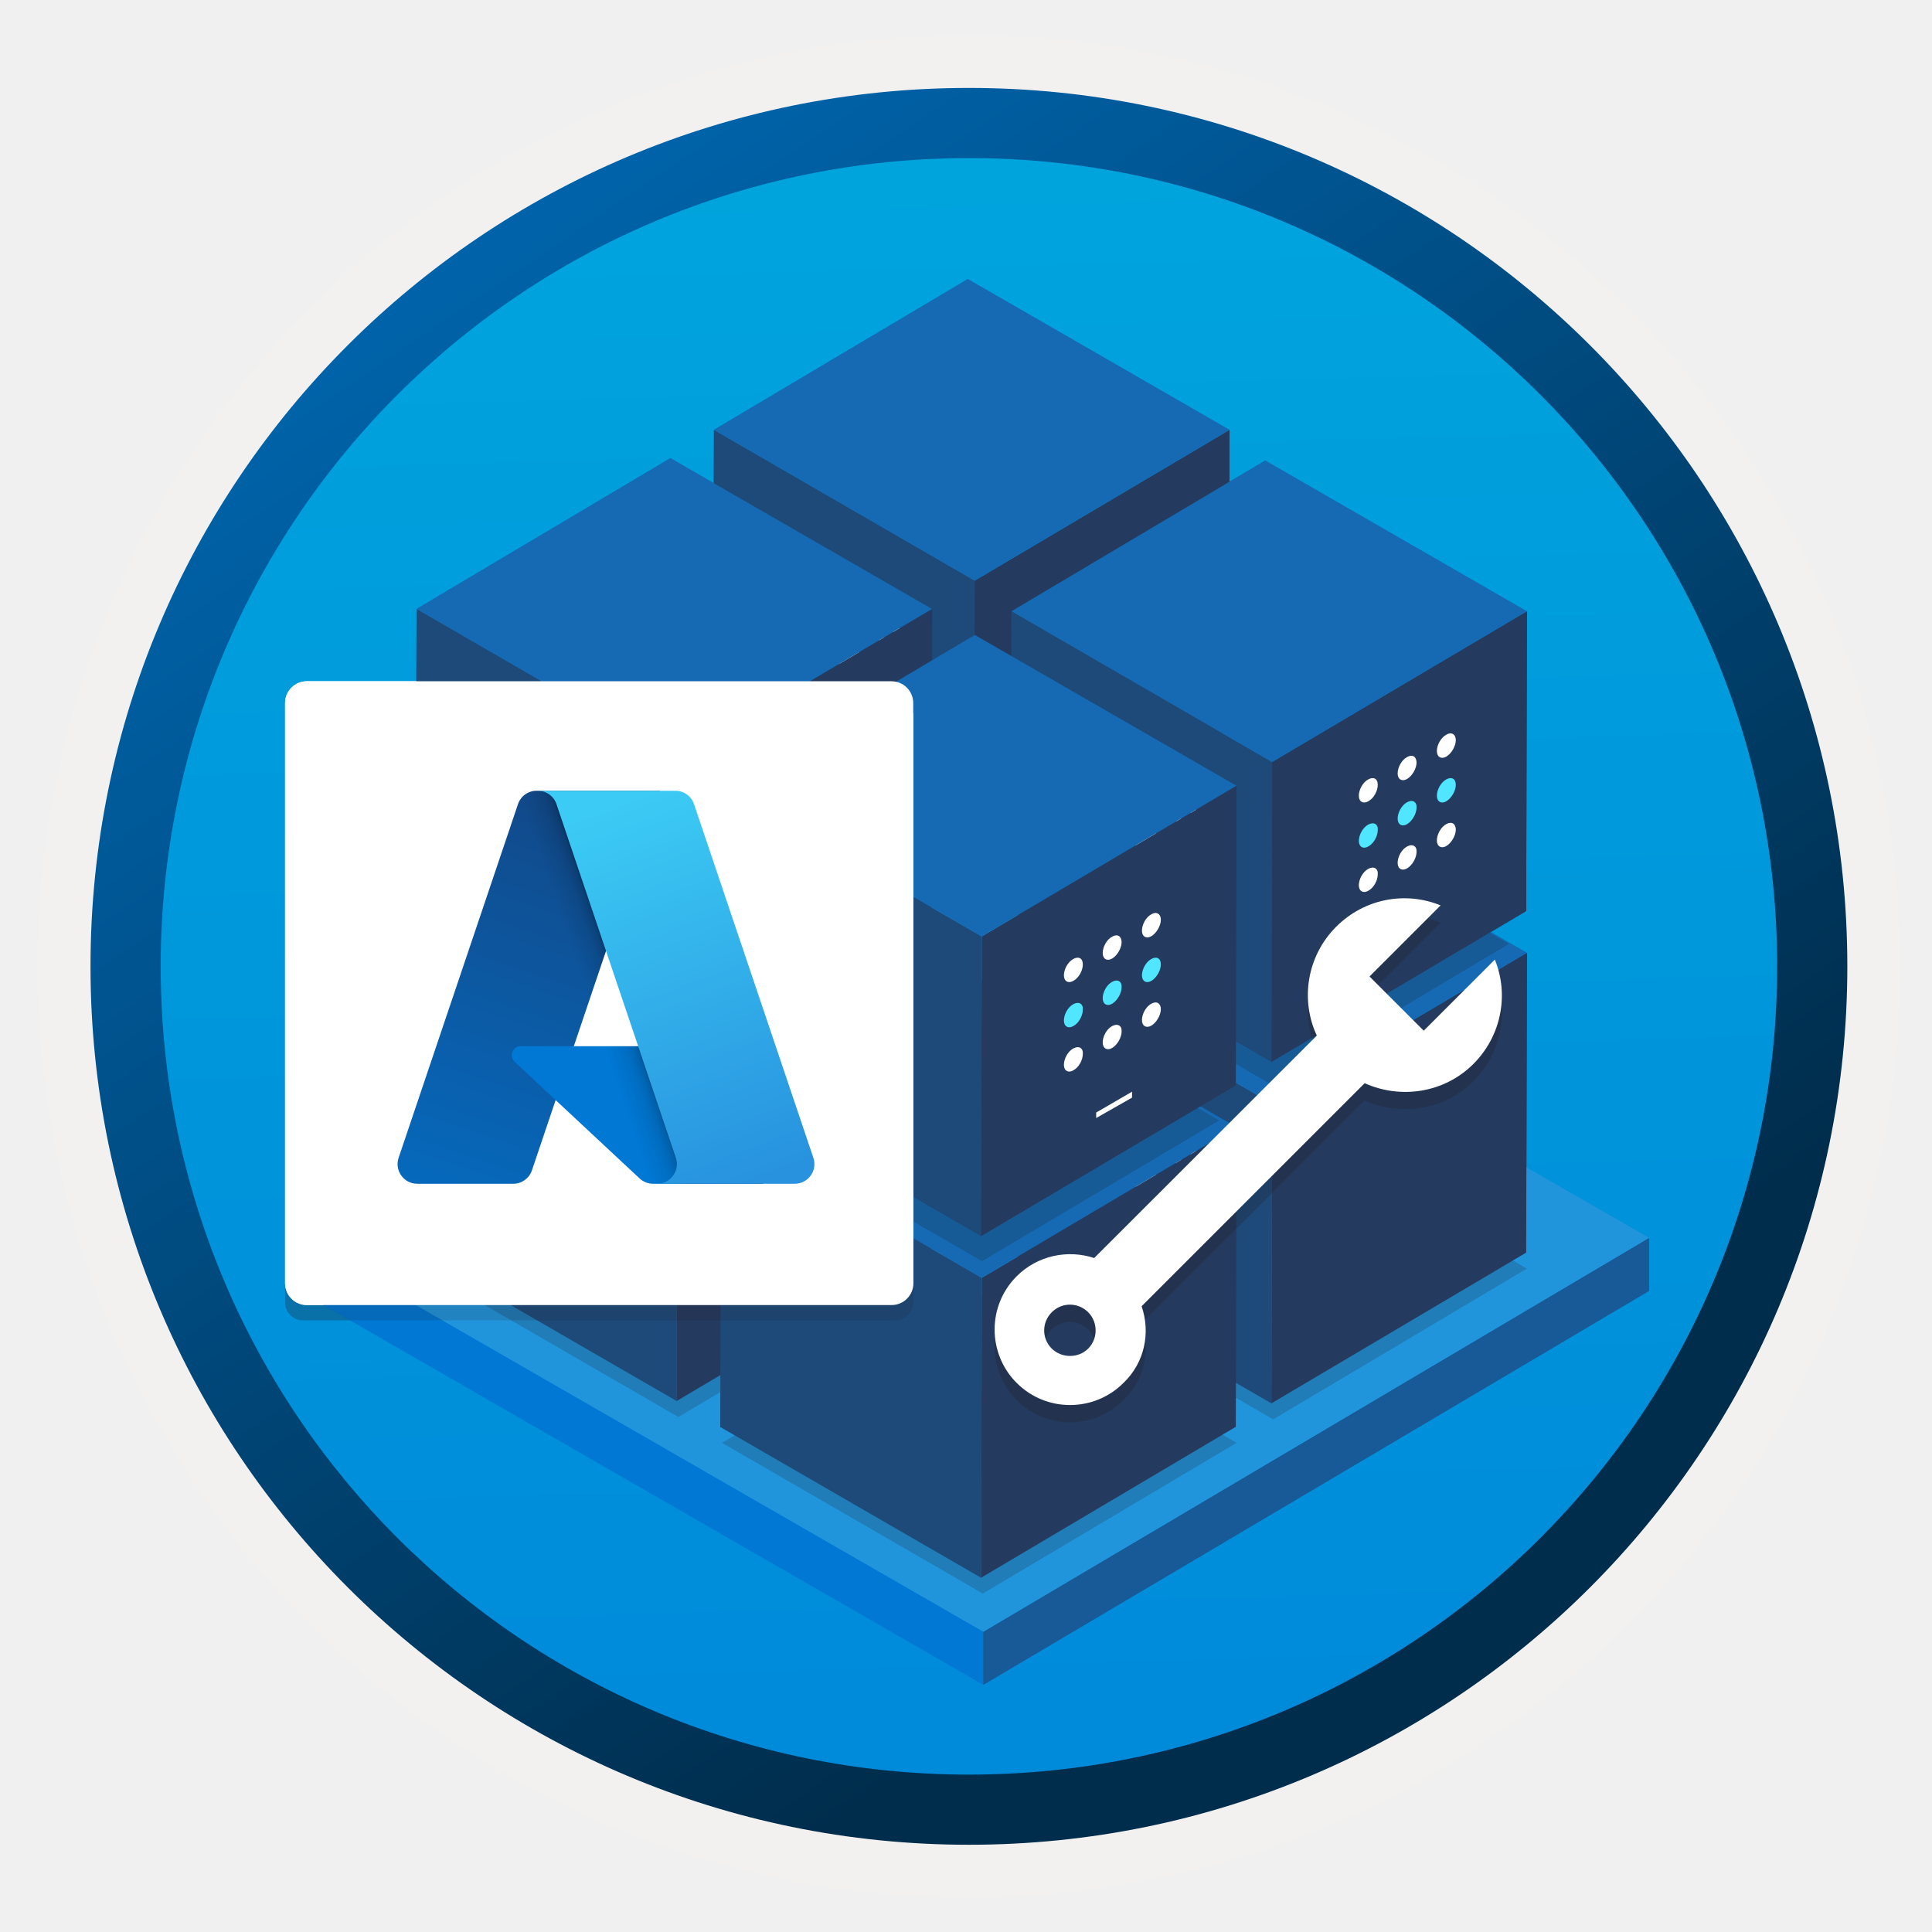
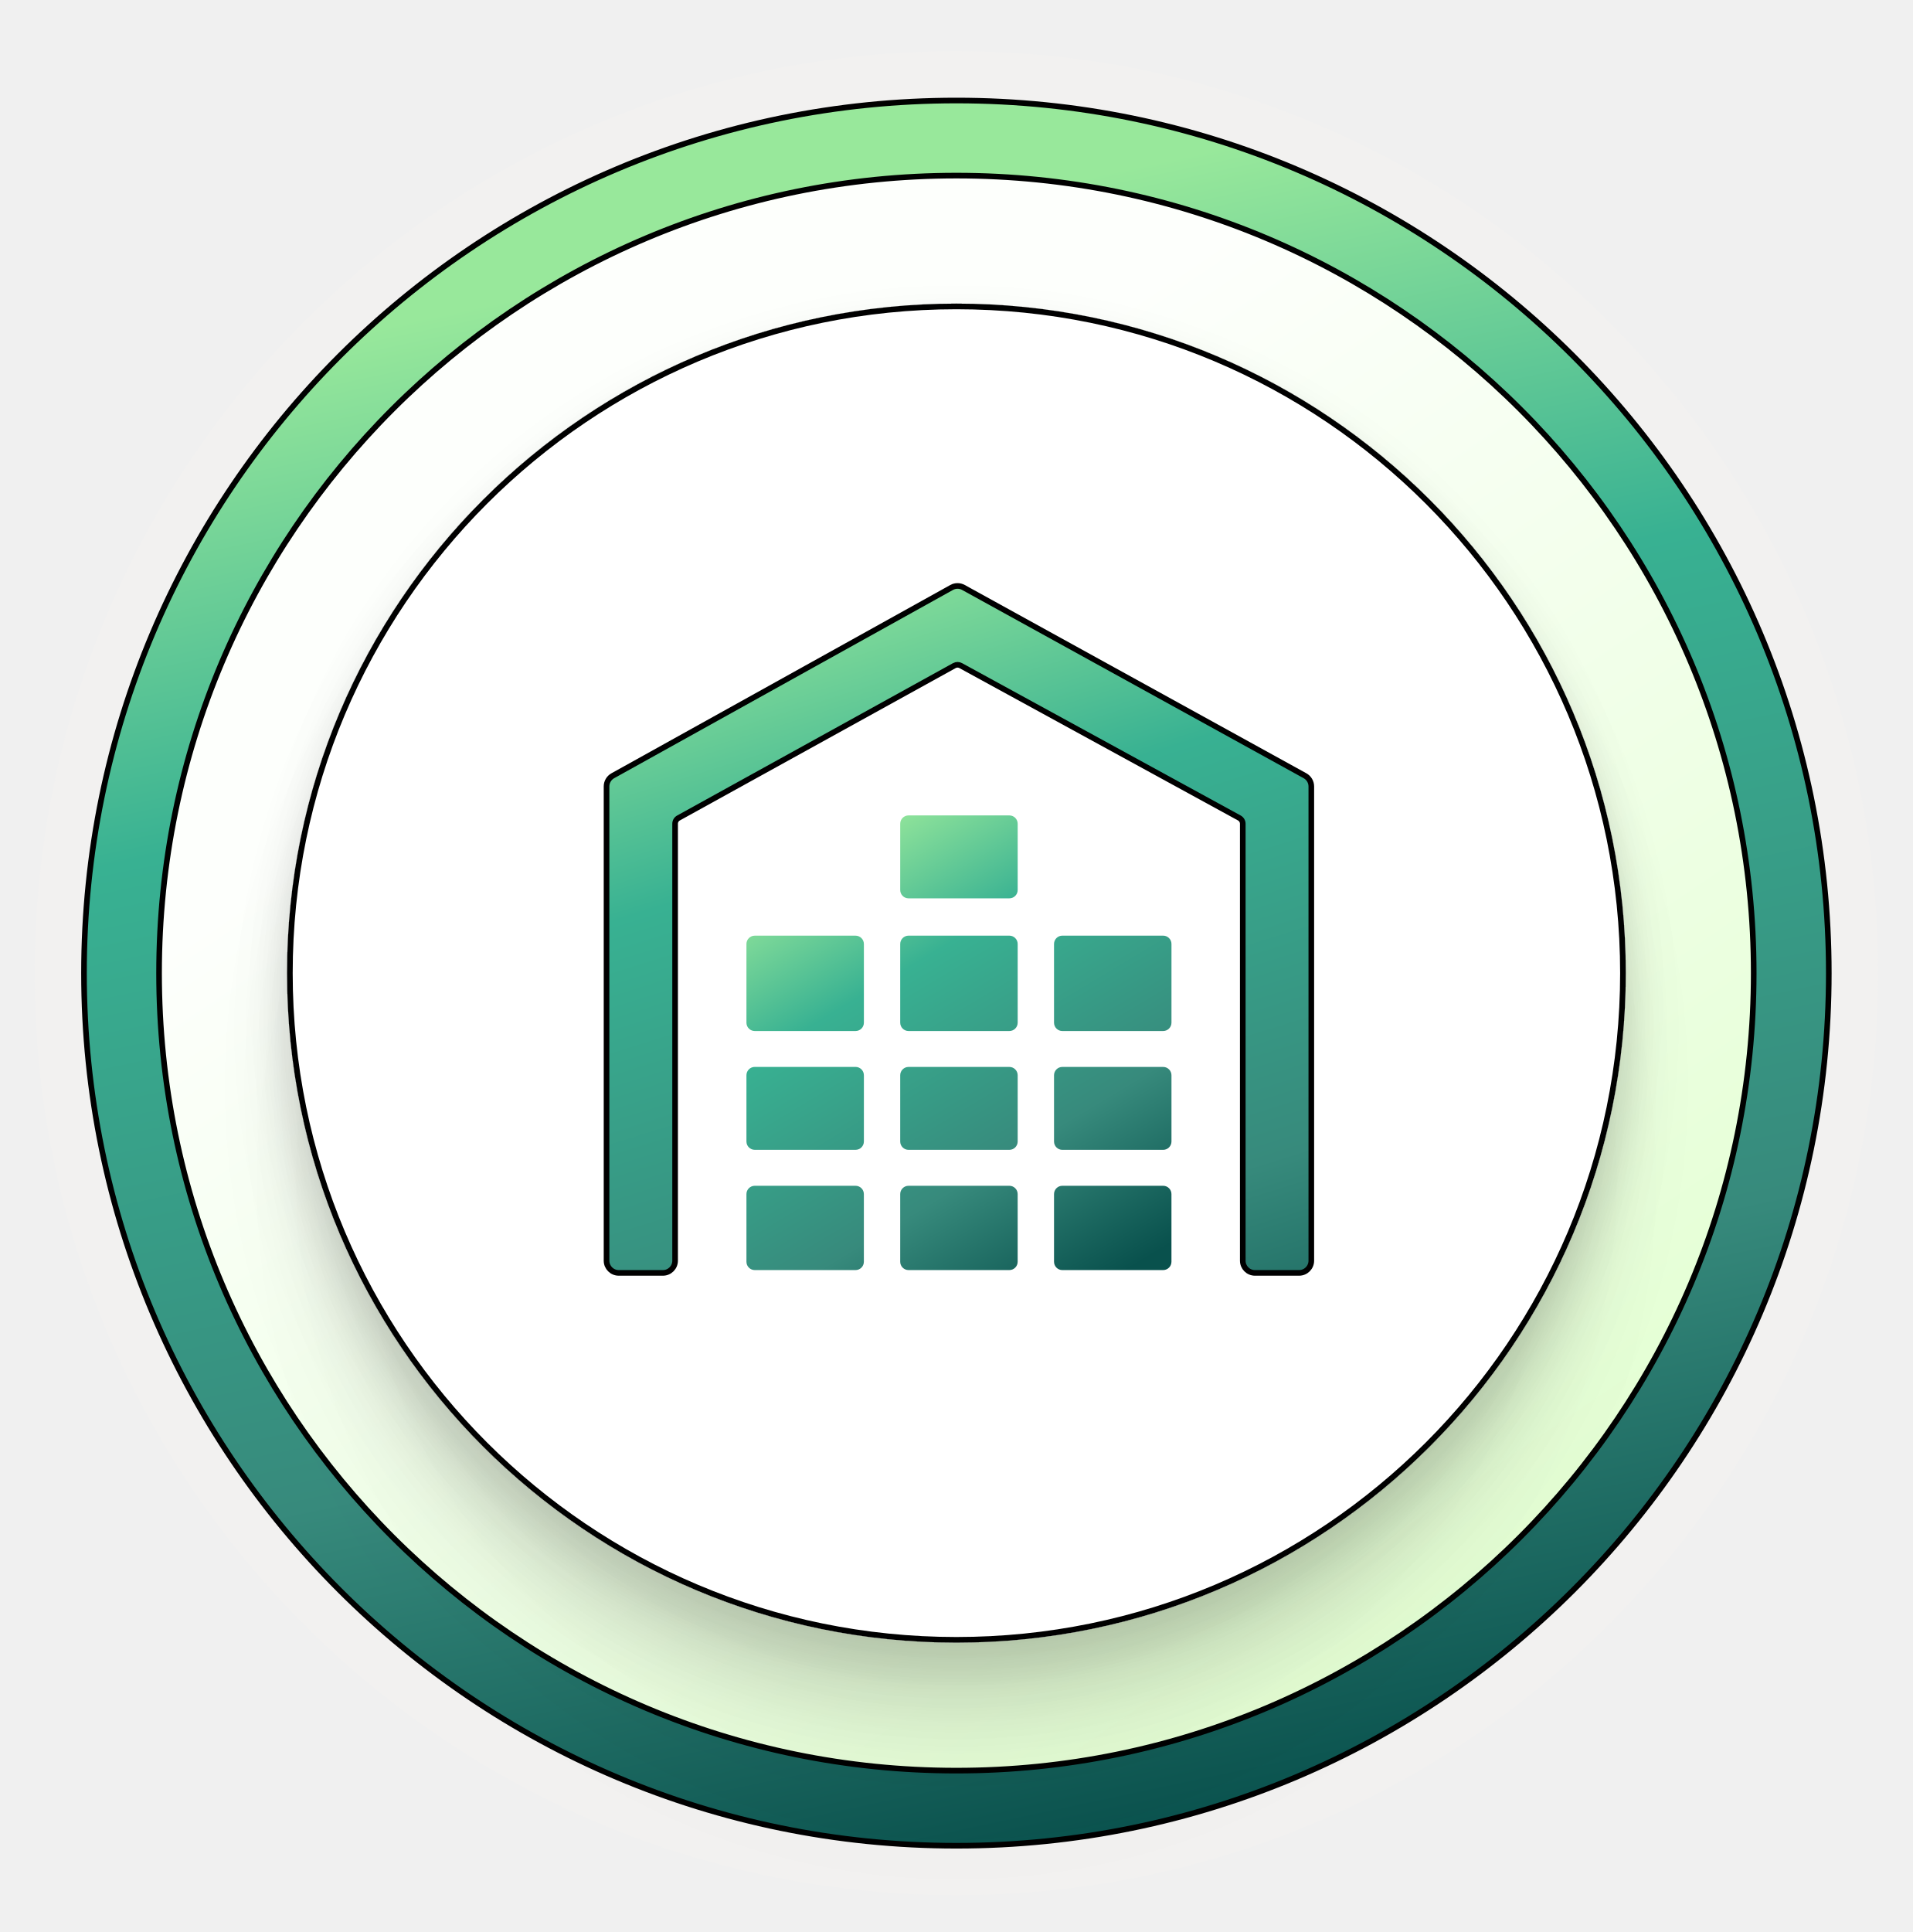
- <svg xmlns="http://www.w3.org/2000/svg" width="103" height="103" viewBox="0 0 103 103" fill="none">
-   <path d="M51.656 98.329C25.805 98.329 4.845 77.379 4.845 51.519C4.845 25.659 25.805 4.709 51.656 4.709C77.505 4.709 98.466 25.669 98.466 51.519C98.466 77.369 77.505 98.329 51.656 98.329Z" fill="url(#paint0_linear_234_262)" />
-   <path fill-rule="evenodd" clip-rule="evenodd" d="M97.555 51.519C97.555 76.869 77.005 97.419 51.656 97.419C26.305 97.419 5.755 76.869 5.755 51.519C5.755 26.169 26.305 5.619 51.656 5.619C77.005 5.619 97.555 26.169 97.555 51.519ZM51.656 1.879C79.076 1.879 101.295 24.099 101.295 51.519C101.295 78.939 79.066 101.159 51.656 101.159C24.235 101.159 2.015 78.929 2.015 51.519C2.015 24.099 24.235 1.879 51.656 1.879Z" fill="#F2F1F0" />
-   <path fill-rule="evenodd" clip-rule="evenodd" d="M94.746 51.519C94.746 75.319 75.456 94.609 51.656 94.609C27.855 94.609 8.566 75.319 8.566 51.519C8.566 27.718 27.855 8.428 51.656 8.428C75.456 8.428 94.746 27.718 94.746 51.519ZM51.656 4.688C77.516 4.688 98.486 25.659 98.486 51.519C98.486 77.379 77.516 98.349 51.656 98.349C25.796 98.349 4.825 77.379 4.825 51.519C4.825 25.659 25.785 4.688 51.656 4.688Z" fill="url(#paint1_linear_234_262)" />
-   <path opacity="0.2" d="M65.551 41.303L52.02 49.34L38.115 41.303L51.645 33.267L65.551 41.303Z" fill="#1F1D21" />
-   <path d="M51.968 30.963L51.927 46.942L38.021 38.906L38.063 22.926L51.968 30.963Z" fill="#1D4A79" />
-   <path d="M51.968 30.963L65.551 22.926L65.509 38.906L51.927 46.942L51.968 30.963Z" fill="#243A5E" />
-   <path d="M38.064 22.916L51.594 14.879L65.541 22.916L51.959 30.953L38.064 22.916Z" fill="#156AB3" />
-   <path d="M47.121 33.038V34.288L41.253 30.911V29.66L47.121 33.038Z" fill="#CDCDD0" />
-   <path d="M48.601 33.913V35.164L47.632 34.559V33.309L48.601 33.913Z" fill="#EBEBEB" />
-   <path d="M47.121 35.529V36.78L41.253 33.402V32.151L47.121 35.529Z" fill="#CDCDD0" />
-   <path d="M48.601 36.415V37.666L47.632 37.061V35.81L48.601 36.415Z" fill="#EBEBEB" />
-   <path d="M52.427 86.991V89.816L16.027 68.874V66.039L52.427 86.991Z" fill="#0078D4" />
-   <path d="M52.427 86.991L87.91 65.997V68.822L52.427 89.816V86.991Z" fill="#185A97" />
-   <path d="M16.027 66.039L51.489 45.056L87.91 65.997L52.427 86.991L16.027 66.039Z" fill="#2195DC" />
-   <path opacity="0.2" d="M81.405 67.633L67.875 75.67L53.97 67.633L67.5 59.597L81.405 67.633Z" fill="#1F1D21" />
-   <path d="M67.823 58.837L67.781 74.816L53.876 66.78L53.918 50.8L67.823 58.837Z" fill="#1D4A79" />
-   <path d="M67.823 58.837L81.405 50.8L81.364 66.78L67.781 74.816L67.823 58.837Z" fill="#243A5E" />
-   <path d="M53.919 50.8L67.449 42.763L81.396 50.8L67.814 58.836L53.919 50.8Z" fill="#156AB3" />
-   <path d="M62.976 60.91V62.161L57.107 58.784V57.533L62.976 60.91Z" fill="#CDCDD0" />
-   <path d="M64.446 61.797V63.048L63.476 62.443V61.192L64.446 61.797Z" fill="#EBEBEB" />
-   <path d="M62.976 63.413V64.663L57.107 61.286V60.035L62.976 63.413Z" fill="#CDCDD0" />
-   <path d="M64.446 64.288V65.539L63.476 64.934V63.684L64.446 64.288Z" fill="#EBEBEB" />
-   <path opacity="0.2" d="M49.696 67.508L36.166 75.545L22.26 67.508L35.791 59.472L49.696 67.508Z" fill="#1F1D21" />
-   <path d="M36.114 58.712L36.072 74.691L22.167 66.655L22.208 50.675L36.114 58.712Z" fill="#1D4A79" />
-   <path d="M36.114 58.712L49.696 50.675L49.654 66.655L36.072 74.691L36.114 58.712Z" fill="#243A5E" />
-   <path d="M22.209 50.675L35.739 42.638L49.697 50.675L36.115 58.711L22.209 50.675Z" fill="#156AB3" />
-   <path d="M31.267 60.785V62.036L25.398 58.659V57.408L31.267 60.785Z" fill="#CDCDD0" />
-   <path d="M32.747 61.672V62.923L31.777 62.318V61.067L32.747 61.672Z" fill="#EBEBEB" />
-   <path d="M31.267 63.288V64.538L25.398 61.161V59.91L31.267 63.288Z" fill="#CDCDD0" />
-   <path d="M32.747 64.163V65.414L31.777 64.809V63.559L32.747 64.163Z" fill="#EBEBEB" />
-   <path opacity="0.2" d="M65.926 76.922L52.396 84.958L38.49 76.922L52.02 68.885L65.926 76.922Z" fill="#1F1D21" />
-   <path d="M52.344 68.123L52.302 84.113L38.397 76.076L38.438 60.097L52.344 68.123Z" fill="#1D4A79" />
-   <path d="M52.344 68.124L65.926 60.087L65.884 76.067L52.302 84.114L52.344 68.124Z" fill="#243A5E" />
-   <path d="M38.439 60.087L51.969 52.05L65.916 60.087L52.334 68.123L38.439 60.087Z" fill="#156AB3" />
-   <path opacity="0.2" d="M80.446 50.32L67.823 57.846L55.158 50.497L67.771 42.992L80.446 50.32Z" fill="#1F1D21" />
-   <path d="M67.823 40.626L67.781 56.616L53.876 48.579L53.918 32.6L67.823 40.626Z" fill="#1D4A79" />
-   <path d="M67.823 40.627L81.405 32.59L81.364 48.57L67.781 56.617L67.823 40.627Z" fill="#243A5E" />
-   <path d="M53.919 32.59L67.449 24.553L81.396 32.59L67.814 40.626L53.919 32.59Z" fill="#156AB3" />
-   <path d="M62.976 42.711V43.962L57.107 40.585V39.334L62.976 42.711Z" fill="#CDCDD0" />
-   <path d="M64.446 43.587V44.838L63.476 44.233V42.982L64.446 43.587Z" fill="#EBEBEB" />
-   <path d="M62.976 45.203V46.453L57.107 43.076V41.825L62.976 45.203Z" fill="#CDCDD0" />
-   <path d="M64.446 46.078V47.329L63.476 46.724V45.474L64.446 46.078Z" fill="#EBEBEB" />
-   <path opacity="0.2" d="M46.923 51.581L36.228 57.658L23.178 50.225L34.654 43.408L46.923 51.581Z" fill="#1F1D21" />
-   <path d="M36.114 40.501L36.072 56.48L22.167 48.444L22.208 32.464L36.114 40.501Z" fill="#1D4A79" />
-   <path d="M36.114 40.501L49.696 32.464L49.654 48.444L36.072 56.48L36.114 40.501Z" fill="#243A5E" />
-   <path d="M22.209 32.464L35.739 24.427L49.687 32.464L36.104 40.5L22.209 32.464Z" fill="#156AB3" />
-   <path d="M31.267 42.585V43.836L25.398 40.459V39.208L31.267 42.585Z" fill="#CDCDD0" />
-   <path d="M32.747 43.461V44.712L31.777 44.107V42.856L32.747 43.461Z" fill="#EBEBEB" />
-   <path d="M31.267 45.077V46.327L25.398 42.95V41.699L31.267 45.077Z" fill="#CDCDD0" />
-   <path d="M32.747 45.952V47.203L31.777 46.599V45.348L32.747 45.952Z" fill="#EBEBEB" />
-   <path opacity="0.2" d="M64.998 59.733L52.354 67.238L39.366 59.733L52.01 52.227L64.998 59.733Z" fill="#1F1D21" />
-   <path d="M52.344 49.925L52.302 65.904L38.397 57.867L38.438 41.888L52.344 49.925Z" fill="#1D4A79" />
-   <path d="M52.344 49.925L65.926 41.888L65.884 57.867L52.302 65.904L52.344 49.925Z" fill="#243A5E" />
-   <path d="M38.439 41.887L51.969 33.851L65.916 41.887L52.334 49.924L38.439 41.887Z" fill="#156AB3" />
-   <path opacity="0.15" d="M47.73 70.388C48.263 70.388 48.691 69.959 48.691 69.427V37.719H15.197V69.431C15.197 69.963 15.626 70.392 16.158 70.392H47.73V70.388Z" fill="#1F1D20" />
-   <path d="M48.687 38.003V37.484C48.687 36.84 48.168 36.32 47.524 36.32H16.36C15.717 36.32 15.197 36.84 15.197 37.484V38.061V38.589V68.412C15.197 69.056 15.717 69.576 16.36 69.576H47.532C48.176 69.576 48.696 69.056 48.696 68.412V38.061C48.696 38.04 48.687 38.024 48.687 38.003Z" fill="white" />
-   <path d="M27.615 42.871C27.758 42.445 28.158 42.158 28.607 42.158H35.188L28.358 62.396C28.214 62.822 27.814 63.109 27.365 63.109H22.243C21.527 63.109 21.022 62.405 21.251 61.726L27.615 42.871Z" fill="url(#paint2_linear_234_262)" />
-   <path d="M38.135 55.776H27.764C27.328 55.776 27.118 56.31 27.436 56.608L34.1 62.827C34.294 63.008 34.55 63.109 34.815 63.109H40.687L38.135 55.776Z" fill="#0078D4" />
-   <path d="M35.188 42.158H27.855L20.784 63.109H28.117L29.623 58.648L34.402 63.109H40.687L38.135 55.776H30.592L35.188 42.158Z" fill="url(#paint3_linear_234_262)" />
-   <path d="M37 42.871C36.856 42.445 36.457 42.158 36.007 42.158H28.641H28.674C29.124 42.158 29.523 42.445 29.667 42.871L36.031 61.726C36.26 62.405 35.755 63.109 35.038 63.109H34.926H42.371C43.087 63.109 43.593 62.405 43.363 61.726L37 42.871Z" fill="url(#paint4_linear_234_262)" />
-   <path opacity="0.25" d="M60.863 70.559L72.753 58.669C74.673 59.529 76.993 59.199 78.553 57.639C80.053 56.139 80.453 53.929 79.693 52.079L75.903 55.869L73.013 52.979L76.803 49.189C74.953 48.429 72.753 48.809 71.243 50.329C69.683 51.889 69.323 54.229 70.213 56.129L58.333 67.989C56.943 67.529 55.323 67.839 54.203 68.959C52.623 70.539 52.643 73.089 54.203 74.649C55.783 76.229 58.333 76.209 59.893 74.649C61.033 73.559 61.343 71.979 60.863 70.559ZM56.073 72.819C55.523 72.269 55.543 71.409 56.073 70.879C56.623 70.329 57.483 70.349 58.013 70.879C58.543 71.409 58.543 72.289 58.013 72.819C57.493 73.349 56.603 73.349 56.073 72.819Z" fill="#1F1D21" />
-   <path d="M60.863 69.639L72.753 57.749C74.673 58.609 76.993 58.279 78.553 56.719C80.053 55.219 80.453 53.009 79.693 51.159L75.903 54.949L73.013 52.059L76.803 48.269C74.943 47.509 72.753 47.889 71.233 49.409C69.673 50.969 69.313 53.309 70.203 55.209L58.333 67.069C56.943 66.609 55.323 66.919 54.203 68.039C52.623 69.619 52.643 72.169 54.203 73.729C55.783 75.309 58.333 75.289 59.893 73.729C61.033 72.639 61.343 71.049 60.863 69.639ZM56.073 71.899C55.523 71.349 55.543 70.489 56.073 69.959C56.623 69.409 57.483 69.429 58.013 69.959C58.543 70.489 58.543 71.369 58.013 71.899C57.493 72.419 56.603 72.419 56.073 71.899Z" fill="white" />
-   <path d="M58.44 59.312V59.605L60.352 58.518V58.201L58.44 59.312Z" fill="white" />
-   <path d="M57.223 51.124C56.93 51.281 56.719 51.676 56.719 51.999C56.719 52.316 56.958 52.449 57.223 52.292C57.517 52.136 57.728 51.74 57.728 51.417C57.728 51.093 57.517 50.967 57.223 51.124Z" fill="white" />
-   <path d="M59.292 49.934C58.999 50.091 58.788 50.486 58.788 50.81C58.788 51.127 59.026 51.26 59.292 51.103C59.558 50.946 59.796 50.551 59.796 50.227C59.789 49.907 59.578 49.774 59.292 49.934Z" fill="white" />
-   <path d="M57.223 53.533C56.93 53.689 56.719 54.085 56.719 54.408C56.719 54.725 56.958 54.858 57.223 54.702C57.517 54.545 57.728 54.15 57.728 53.826C57.752 53.509 57.517 53.376 57.223 53.533Z" fill="#50E6FF" />
-   <path d="M59.292 52.343C58.999 52.5 58.788 52.895 58.788 53.219C58.788 53.536 59.026 53.669 59.292 53.512C59.558 53.355 59.796 52.96 59.796 52.636C59.82 52.316 59.578 52.183 59.292 52.343Z" fill="#50E6FF" />
-   <path d="M57.223 55.894C56.93 56.051 56.719 56.446 56.719 56.77C56.719 57.087 56.958 57.22 57.223 57.063C57.517 56.906 57.728 56.511 57.728 56.187C57.752 55.87 57.517 55.737 57.223 55.894Z" fill="white" />
-   <path d="M59.292 54.702C58.999 54.858 58.788 55.254 58.788 55.577C58.788 55.894 59.026 56.027 59.292 55.87C59.558 55.714 59.796 55.318 59.796 54.995C59.82 54.678 59.578 54.545 59.292 54.702Z" fill="white" />
-   <path d="M61.384 48.741C61.091 48.898 60.88 49.294 60.88 49.617C60.88 49.934 61.118 50.067 61.384 49.91C61.65 49.754 61.888 49.358 61.888 49.035C61.888 48.711 61.646 48.581 61.384 48.741Z" fill="white" />
-   <path d="M61.384 51.124C61.091 51.281 60.88 51.676 60.88 51.999C60.88 52.316 61.118 52.449 61.384 52.292C61.65 52.136 61.888 51.74 61.888 51.417C61.888 51.093 61.67 50.967 61.384 51.124Z" fill="#50E6FF" />
-   <path d="M61.384 53.508C61.091 53.665 60.88 54.06 60.88 54.384C60.88 54.701 61.118 54.834 61.384 54.677C61.65 54.52 61.888 54.125 61.888 53.801C61.882 53.484 61.67 53.352 61.384 53.508Z" fill="white" />
-   <path d="M74.164 49.738V50.031L76.076 48.944V48.627L74.164 49.738Z" fill="white" />
-   <path d="M72.948 41.55C72.655 41.706 72.443 42.102 72.443 42.425C72.443 42.742 72.682 42.875 72.948 42.718C73.241 42.562 73.452 42.166 73.452 41.843C73.452 41.519 73.241 41.393 72.948 41.55Z" fill="white" />
-   <path d="M75.016 40.36C74.723 40.517 74.512 40.912 74.512 41.236C74.512 41.553 74.75 41.685 75.016 41.529C75.282 41.372 75.52 40.977 75.52 40.653C75.514 40.333 75.302 40.2 75.016 40.36Z" fill="white" />
-   <path d="M72.948 43.959C72.655 44.115 72.443 44.511 72.443 44.834C72.443 45.151 72.682 45.284 72.948 45.127C73.241 44.971 73.452 44.575 73.452 44.252C73.476 43.935 73.241 43.802 72.948 43.959Z" fill="#50E6FF" />
-   <path d="M75.016 42.769C74.723 42.926 74.512 43.321 74.512 43.645C74.512 43.962 74.75 44.095 75.016 43.938C75.282 43.781 75.52 43.386 75.52 43.062C75.544 42.742 75.302 42.609 75.016 42.769Z" fill="#50E6FF" />
-   <path d="M72.948 46.32C72.655 46.477 72.443 46.872 72.443 47.196C72.443 47.512 72.682 47.645 72.948 47.489C73.241 47.332 73.452 46.937 73.452 46.613C73.476 46.296 73.241 46.163 72.948 46.32Z" fill="white" />
-   <path d="M75.016 45.127C74.723 45.284 74.512 45.679 74.512 46.003C74.512 46.32 74.75 46.453 75.016 46.296C75.282 46.139 75.52 45.744 75.52 45.42C75.544 45.104 75.302 44.971 75.016 45.127Z" fill="white" />
-   <path d="M77.108 39.167C76.815 39.324 76.604 39.719 76.604 40.043C76.604 40.36 76.843 40.493 77.108 40.336C77.374 40.179 77.613 39.784 77.613 39.46C77.613 39.137 77.371 39.007 77.108 39.167Z" fill="white" />
-   <path d="M77.108 41.55C76.815 41.706 76.604 42.102 76.604 42.425C76.604 42.742 76.843 42.875 77.108 42.718C77.374 42.562 77.613 42.166 77.613 41.843C77.613 41.519 77.394 41.393 77.108 41.55Z" fill="#50E6FF" />
-   <path d="M77.108 43.934C76.815 44.091 76.604 44.486 76.604 44.81C76.604 45.127 76.843 45.26 77.108 45.103C77.374 44.946 77.613 44.551 77.613 44.227C77.606 43.91 77.394 43.777 77.108 43.934Z" fill="white" />
-   <path opacity="0.2" d="M65.551 41.303L52.02 49.34L38.115 41.303L51.645 33.267L65.551 41.303Z" fill="#1F1D21" />
-   <path d="M51.968 30.963L51.927 46.942L38.021 38.906L38.063 22.926L51.968 30.963Z" fill="#1D4A79" />
-   <path d="M51.968 30.963L65.551 22.926L65.509 38.906L51.927 46.942L51.968 30.963Z" fill="#243A5E" />
-   <path d="M38.064 22.916L51.594 14.879L65.541 22.916L51.959 30.953L38.064 22.916Z" fill="#156AB3" />
-   <path d="M47.121 33.038V34.288L41.253 30.911V29.66L47.121 33.038Z" fill="#CDCDD0" />
-   <path d="M48.601 33.913V35.164L47.632 34.559V33.309L48.601 33.913Z" fill="#EBEBEB" />
-   <path d="M47.121 35.529V36.78L41.253 33.402V32.151L47.121 35.529Z" fill="#CDCDD0" />
-   <path d="M48.601 36.415V37.666L47.632 37.061V35.81L48.601 36.415Z" fill="#EBEBEB" />
-   <path d="M52.427 86.991V89.816L16.027 68.874V66.039L52.427 86.991Z" fill="#0078D4" />
-   <path d="M52.427 86.991L87.91 65.997V68.822L52.427 89.816V86.991Z" fill="#185A97" />
-   <path d="M16.027 66.039L51.489 45.056L87.91 65.997L52.427 86.991L16.027 66.039Z" fill="#2195DC" />
-   <path opacity="0.2" d="M81.405 67.633L67.875 75.67L53.97 67.633L67.5 59.597L81.405 67.633Z" fill="#1F1D21" />
-   <path d="M67.823 58.837L67.781 74.816L53.876 66.78L53.918 50.8L67.823 58.837Z" fill="#1D4A79" />
-   <path d="M67.823 58.837L81.405 50.8L81.364 66.78L67.781 74.816L67.823 58.837Z" fill="#243A5E" />
-   <path d="M53.919 50.8L67.449 42.763L81.396 50.8L67.814 58.836L53.919 50.8Z" fill="#156AB3" />
-   <path d="M62.976 60.91V62.161L57.107 58.784V57.533L62.976 60.91Z" fill="#CDCDD0" />
-   <path d="M64.446 61.797V63.048L63.476 62.443V61.192L64.446 61.797Z" fill="#EBEBEB" />
-   <path d="M62.976 63.413V64.663L57.107 61.286V60.035L62.976 63.413Z" fill="#CDCDD0" />
-   <path d="M64.446 64.288V65.539L63.476 64.934V63.684L64.446 64.288Z" fill="#EBEBEB" />
-   <path opacity="0.2" d="M49.696 67.508L36.166 75.545L22.26 67.508L35.791 59.472L49.696 67.508Z" fill="#1F1D21" />
-   <path d="M36.114 58.712L36.072 74.691L22.167 66.655L22.208 50.675L36.114 58.712Z" fill="#1D4A79" />
-   <path d="M36.114 58.712L49.696 50.675L49.654 66.655L36.072 74.691L36.114 58.712Z" fill="#243A5E" />
-   <path d="M22.209 50.675L35.739 42.638L49.697 50.675L36.115 58.711L22.209 50.675Z" fill="#156AB3" />
-   <path d="M31.267 60.785V62.036L25.398 58.659V57.408L31.267 60.785Z" fill="#CDCDD0" />
-   <path d="M32.747 61.672V62.923L31.777 62.318V61.067L32.747 61.672Z" fill="#EBEBEB" />
-   <path d="M31.267 63.288V64.538L25.398 61.161V59.91L31.267 63.288Z" fill="#CDCDD0" />
-   <path d="M32.747 64.163V65.414L31.777 64.809V63.559L32.747 64.163Z" fill="#EBEBEB" />
-   <path opacity="0.2" d="M65.926 76.922L52.396 84.958L38.49 76.922L52.02 68.885L65.926 76.922Z" fill="#1F1D21" />
-   <path d="M52.344 68.123L52.302 84.113L38.397 76.076L38.438 60.097L52.344 68.123Z" fill="#1D4A79" />
-   <path d="M52.344 68.124L65.926 60.087L65.884 76.067L52.302 84.114L52.344 68.124Z" fill="#243A5E" />
-   <path d="M38.439 60.087L51.969 52.05L65.916 60.087L52.334 68.123L38.439 60.087Z" fill="#156AB3" />
-   <path opacity="0.2" d="M80.446 50.32L67.823 57.846L55.158 50.497L67.771 42.992L80.446 50.32Z" fill="#1F1D21" />
-   <path d="M67.823 40.626L67.781 56.616L53.876 48.579L53.918 32.6L67.823 40.626Z" fill="#1D4A79" />
-   <path d="M67.823 40.627L81.405 32.59L81.364 48.57L67.781 56.617L67.823 40.627Z" fill="#243A5E" />
-   <path d="M53.919 32.59L67.449 24.553L81.396 32.59L67.814 40.626L53.919 32.59Z" fill="#156AB3" />
-   <path d="M62.976 42.711V43.962L57.107 40.585V39.334L62.976 42.711Z" fill="#CDCDD0" />
-   <path d="M64.446 43.587V44.838L63.476 44.233V42.982L64.446 43.587Z" fill="#EBEBEB" />
-   <path d="M62.976 45.203V46.453L57.107 43.076V41.825L62.976 45.203Z" fill="#CDCDD0" />
-   <path d="M64.446 46.078V47.329L63.476 46.724V45.474L64.446 46.078Z" fill="#EBEBEB" />
-   <path opacity="0.2" d="M46.923 51.581L36.228 57.658L23.178 50.225L34.654 43.408L46.923 51.581Z" fill="#1F1D21" />
-   <path d="M36.114 40.501L36.072 56.48L22.167 48.444L22.208 32.464L36.114 40.501Z" fill="#1D4A79" />
-   <path d="M36.114 40.501L49.696 32.464L49.654 48.444L36.072 56.48L36.114 40.501Z" fill="#243A5E" />
-   <path d="M22.209 32.464L35.739 24.427L49.687 32.464L36.104 40.5L22.209 32.464Z" fill="#156AB3" />
-   <path d="M31.267 42.585V43.836L25.398 40.459V39.208L31.267 42.585Z" fill="#CDCDD0" />
-   <path d="M32.747 43.461V44.712L31.777 44.107V42.856L32.747 43.461Z" fill="#EBEBEB" />
-   <path d="M31.267 45.077V46.327L25.398 42.95V41.699L31.267 45.077Z" fill="#CDCDD0" />
-   <path d="M32.747 45.952V47.203L31.777 46.599V45.348L32.747 45.952Z" fill="#EBEBEB" />
-   <path opacity="0.2" d="M64.998 59.733L52.354 67.238L39.366 59.733L52.01 52.227L64.998 59.733Z" fill="#1F1D21" />
-   <path d="M52.344 49.925L52.302 65.904L38.397 57.867L38.438 41.888L52.344 49.925Z" fill="#1D4A79" />
-   <path d="M52.344 49.925L65.926 41.888L65.884 57.867L52.302 65.904L52.344 49.925Z" fill="#243A5E" />
-   <path d="M38.439 41.887L51.969 33.851L65.916 41.887L52.334 49.924L38.439 41.887Z" fill="#156AB3" />
-   <path opacity="0.15" d="M47.73 70.388C48.263 70.388 48.691 69.959 48.691 69.427V37.719H15.197V69.431C15.197 69.963 15.626 70.392 16.158 70.392H47.73V70.388Z" fill="#1F1D20" />
-   <path d="M48.687 38.003V37.484C48.687 36.84 48.168 36.32 47.524 36.32H16.36C15.717 36.32 15.197 36.84 15.197 37.484V38.061V38.589V68.412C15.197 69.056 15.717 69.576 16.36 69.576H47.532C48.176 69.576 48.696 69.056 48.696 68.412V38.061C48.696 38.04 48.687 38.024 48.687 38.003Z" fill="white" />
-   <path d="M27.615 42.871C27.758 42.445 28.158 42.158 28.607 42.158H35.188L28.358 62.396C28.214 62.822 27.814 63.109 27.365 63.109H22.243C21.527 63.109 21.022 62.405 21.251 61.726L27.615 42.871Z" fill="url(#paint5_linear_234_262)" />
-   <path d="M38.135 55.776H27.764C27.328 55.776 27.118 56.31 27.436 56.608L34.1 62.827C34.294 63.008 34.55 63.109 34.815 63.109H40.687L38.135 55.776Z" fill="#0078D4" />
-   <path d="M35.188 42.158H27.855L20.784 63.109H28.117L29.623 58.648L34.402 63.109H40.687L38.135 55.776H30.592L35.188 42.158Z" fill="url(#paint6_linear_234_262)" />
-   <path d="M37 42.871C36.856 42.445 36.457 42.158 36.007 42.158H28.641H28.674C29.124 42.158 29.523 42.445 29.667 42.871L36.031 61.726C36.26 62.405 35.755 63.109 35.038 63.109H34.926H42.371C43.087 63.109 43.593 62.405 43.363 61.726L37 42.871Z" fill="url(#paint7_linear_234_262)" />
-   <path opacity="0.25" d="M60.863 70.559L72.753 58.669C74.673 59.529 76.993 59.199 78.553 57.639C80.053 56.139 80.453 53.929 79.693 52.079L75.903 55.869L73.013 52.979L76.803 49.189C74.953 48.429 72.753 48.809 71.243 50.329C69.683 51.889 69.323 54.229 70.213 56.129L58.333 67.989C56.943 67.529 55.323 67.839 54.203 68.959C52.623 70.539 52.643 73.089 54.203 74.649C55.783 76.229 58.333 76.209 59.893 74.649C61.033 73.559 61.343 71.979 60.863 70.559ZM56.073 72.819C55.523 72.269 55.543 71.409 56.073 70.879C56.623 70.329 57.483 70.349 58.013 70.879C58.543 71.409 58.543 72.289 58.013 72.819C57.493 73.349 56.603 73.349 56.073 72.819Z" fill="#1F1D21" />
-   <path d="M60.863 69.639L72.753 57.749C74.673 58.609 76.993 58.279 78.553 56.719C80.053 55.219 80.453 53.009 79.693 51.159L75.903 54.949L73.013 52.059L76.803 48.269C74.943 47.509 72.753 47.889 71.233 49.409C69.673 50.969 69.313 53.309 70.203 55.209L58.333 67.069C56.943 66.609 55.323 66.919 54.203 68.039C52.623 69.619 52.643 72.169 54.203 73.729C55.783 75.309 58.333 75.289 59.893 73.729C61.033 72.639 61.343 71.049 60.863 69.639ZM56.073 71.899C55.523 71.349 55.543 70.489 56.073 69.959C56.623 69.409 57.483 69.429 58.013 69.959C58.543 70.489 58.543 71.369 58.013 71.899C57.493 72.419 56.603 72.419 56.073 71.899Z" fill="white" />
-   <path d="M58.44 59.312V59.605L60.352 58.518V58.201L58.44 59.312Z" fill="white" />
-   <path d="M57.223 51.124C56.93 51.281 56.719 51.676 56.719 51.999C56.719 52.316 56.958 52.449 57.223 52.292C57.517 52.136 57.728 51.74 57.728 51.417C57.728 51.093 57.517 50.967 57.223 51.124Z" fill="white" />
-   <path d="M59.292 49.934C58.999 50.091 58.788 50.486 58.788 50.81C58.788 51.127 59.026 51.26 59.292 51.103C59.558 50.946 59.796 50.551 59.796 50.227C59.789 49.907 59.578 49.774 59.292 49.934Z" fill="white" />
-   <path d="M57.223 53.533C56.93 53.689 56.719 54.085 56.719 54.408C56.719 54.725 56.958 54.858 57.223 54.702C57.517 54.545 57.728 54.15 57.728 53.826C57.752 53.509 57.517 53.376 57.223 53.533Z" fill="#50E6FF" />
-   <path d="M59.292 52.343C58.999 52.5 58.788 52.895 58.788 53.219C58.788 53.536 59.026 53.669 59.292 53.512C59.558 53.355 59.796 52.96 59.796 52.636C59.82 52.316 59.578 52.183 59.292 52.343Z" fill="#50E6FF" />
-   <path d="M57.223 55.894C56.93 56.051 56.719 56.446 56.719 56.77C56.719 57.087 56.958 57.22 57.223 57.063C57.517 56.906 57.728 56.511 57.728 56.187C57.752 55.87 57.517 55.737 57.223 55.894Z" fill="white" />
-   <path d="M59.292 54.702C58.999 54.858 58.788 55.254 58.788 55.577C58.788 55.894 59.026 56.027 59.292 55.87C59.558 55.714 59.796 55.318 59.796 54.995C59.82 54.678 59.578 54.545 59.292 54.702Z" fill="white" />
-   <path d="M61.384 48.741C61.091 48.898 60.88 49.294 60.88 49.617C60.88 49.934 61.118 50.067 61.384 49.91C61.65 49.754 61.888 49.358 61.888 49.035C61.888 48.711 61.646 48.581 61.384 48.741Z" fill="white" />
-   <path d="M61.384 51.124C61.091 51.281 60.88 51.676 60.88 51.999C60.88 52.316 61.118 52.449 61.384 52.292C61.65 52.136 61.888 51.74 61.888 51.417C61.888 51.093 61.67 50.967 61.384 51.124Z" fill="#50E6FF" />
-   <path d="M61.384 53.508C61.091 53.665 60.88 54.06 60.88 54.384C60.88 54.701 61.118 54.834 61.384 54.677C61.65 54.52 61.888 54.125 61.888 53.801C61.882 53.484 61.67 53.352 61.384 53.508Z" fill="white" />
-   <path d="M74.164 49.738V50.031L76.076 48.944V48.627L74.164 49.738Z" fill="white" />
-   <path d="M72.948 41.55C72.655 41.706 72.443 42.102 72.443 42.425C72.443 42.742 72.682 42.875 72.948 42.718C73.241 42.562 73.452 42.166 73.452 41.843C73.452 41.519 73.241 41.393 72.948 41.55Z" fill="white" />
-   <path d="M75.016 40.36C74.723 40.517 74.512 40.912 74.512 41.236C74.512 41.553 74.75 41.685 75.016 41.529C75.282 41.372 75.52 40.977 75.52 40.653C75.514 40.333 75.302 40.2 75.016 40.36Z" fill="white" />
-   <path d="M72.948 43.959C72.655 44.115 72.443 44.511 72.443 44.834C72.443 45.151 72.682 45.284 72.948 45.127C73.241 44.971 73.452 44.575 73.452 44.252C73.476 43.935 73.241 43.802 72.948 43.959Z" fill="#50E6FF" />
-   <path d="M75.016 42.769C74.723 42.926 74.512 43.321 74.512 43.645C74.512 43.962 74.75 44.095 75.016 43.938C75.282 43.781 75.52 43.386 75.52 43.062C75.544 42.742 75.302 42.609 75.016 42.769Z" fill="#50E6FF" />
-   <path d="M72.948 46.32C72.655 46.477 72.443 46.872 72.443 47.196C72.443 47.512 72.682 47.645 72.948 47.489C73.241 47.332 73.452 46.937 73.452 46.613C73.476 46.296 73.241 46.163 72.948 46.32Z" fill="white" />
-   <path d="M75.016 45.127C74.723 45.284 74.512 45.679 74.512 46.003C74.512 46.32 74.75 46.453 75.016 46.296C75.282 46.139 75.52 45.744 75.52 45.42C75.544 45.104 75.302 44.971 75.016 45.127Z" fill="white" />
-   <path d="M77.108 39.167C76.815 39.324 76.604 39.719 76.604 40.043C76.604 40.36 76.843 40.493 77.108 40.336C77.374 40.179 77.613 39.784 77.613 39.46C77.613 39.137 77.371 39.007 77.108 39.167Z" fill="white" />
-   <path d="M77.108 41.55C76.815 41.706 76.604 42.102 76.604 42.425C76.604 42.742 76.843 42.875 77.108 42.718C77.374 42.562 77.613 42.166 77.613 41.843C77.613 41.519 77.394 41.393 77.108 41.55Z" fill="#50E6FF" />
-   <path d="M77.108 43.934C76.815 44.091 76.604 44.486 76.604 44.81C76.604 45.127 76.843 45.26 77.108 45.103C77.374 44.946 77.613 44.551 77.613 44.227C77.606 43.91 77.394 43.777 77.108 43.934Z" fill="white" />
+ <svg xmlns="http://www.w3.org/2000/svg" width="102" height="103" viewBox="0 0 102 103" fill="none">
+   <g clip-path="url(#clip0_2430_324)">
+     <path d="M51 98.231C25.403 98.231 4.649 77.486 4.649 51.88C4.649 26.273 25.403 5.529 51 5.529C76.597 5.529 97.351 26.283 97.351 51.88C97.351 77.477 76.597 98.231 51 98.231Z" fill="url(#paint0_linear_2430_324)" />
+     <path fill-rule="evenodd" clip-rule="evenodd" d="M96.45 51.88C96.45 76.982 76.102 97.33 51 97.33C25.899 97.33 5.55 76.982 5.55 51.88C5.55 26.779 25.899 6.43 51 6.43C76.102 6.43 96.45 26.779 96.45 51.88ZM51 2.727C78.151 2.727 100.153 24.729 100.153 51.88C100.153 79.032 78.141 101.034 51 101.034C23.849 101.034 1.847 79.022 1.847 51.88C1.847 24.729 23.849 2.727 51 2.727Z" fill="#F2F1F0" />
+     <path d="M93.517 51.88C93.517 75.364 74.484 94.397 51 94.397C27.516 94.397 8.482 75.364 8.482 51.88C8.482 28.396 27.516 9.362 51 9.362C74.484 9.362 93.517 28.396 93.517 51.88ZM97.521 51.88C97.521 26.19 76.689 5.359 51 5.359C25.301 5.359 4.479 26.19 4.479 51.88C4.479 77.569 25.311 98.401 51 98.401C76.689 98.401 97.521 77.569 97.521 51.88Z" fill="url(#paint1_linear_2430_324)" stroke="black" stroke-width="0.3" stroke-linejoin="round" />
+     <g filter="url(#filter0_ddddd_2430_324)">
+       <circle cx="51.001" cy="51.88" r="35.693" fill="white" />
+       <circle cx="51.001" cy="51.88" r="35.543" stroke="black" stroke-width="0.3" />
+     </g>
+     <path d="M50.746 31.32L32.678 41.357C32.472 41.472 32.344 41.689 32.344 41.925V67.211C32.344 67.57 32.635 67.861 32.994 67.861H35.35C35.709 67.861 36 67.57 36 67.211V43.915C36 43.788 36.069 43.67 36.181 43.609L50.892 35.485C50.997 35.427 51.124 35.427 51.23 35.485L66.089 43.609C66.201 43.671 66.271 43.789 66.271 43.916V67.211C66.271 67.57 66.562 67.861 66.921 67.861H69.276C69.635 67.861 69.926 67.57 69.926 67.211V41.927C69.926 41.69 69.797 41.472 69.59 41.357L51.375 31.319C51.179 31.211 50.941 31.211 50.746 31.32Z" fill="url(#paint2_linear_2430_324)" stroke="black" stroke-width="0.3" stroke-linejoin="round" />
+     <path fill-rule="evenodd" clip-rule="evenodd" d="M48.004 60.857C48.004 61.102 48.203 61.301 48.448 61.301H53.824C54.069 61.301 54.268 61.102 54.268 60.857V57.325C54.268 57.08 54.069 56.881 53.824 56.881H48.448C48.203 56.881 48.004 57.08 48.004 57.325V60.857Z" fill="url(#paint3_linear_2430_324)" />
+     <path fill-rule="evenodd" clip-rule="evenodd" d="M48.004 54.522C48.004 54.767 48.203 54.966 48.448 54.966H53.824C54.069 54.966 54.268 54.767 54.268 54.522V50.326C54.268 50.081 54.069 49.882 53.824 49.882H48.448C48.203 49.882 48.004 50.081 48.004 50.326V54.522Z" fill="url(#paint4_linear_2430_324)" />
+     <path fill-rule="evenodd" clip-rule="evenodd" d="M48.004 47.449C48.004 47.694 48.203 47.893 48.448 47.893H53.824C54.069 47.893 54.268 47.694 54.268 47.449V43.916C54.268 43.671 54.069 43.472 53.824 43.472H48.448C48.203 43.472 48.004 43.671 48.004 43.916V47.449Z" fill="url(#paint5_linear_2430_324)" />
+     <path fill-rule="evenodd" clip-rule="evenodd" d="M48.004 67.267C48.004 67.512 48.203 67.711 48.448 67.711H53.823C54.068 67.711 54.267 67.512 54.267 67.267V63.66C54.267 63.415 54.068 63.217 53.823 63.217H48.448C48.203 63.217 48.004 63.415 48.004 63.66V67.267Z" fill="url(#paint6_linear_2430_324)" />
+     <path fill-rule="evenodd" clip-rule="evenodd" d="M56.206 67.267C56.206 67.512 56.404 67.711 56.649 67.711H62.024C62.27 67.711 62.468 67.512 62.468 67.267V63.66C62.468 63.415 62.27 63.217 62.024 63.217H56.649C56.404 63.217 56.206 63.415 56.206 63.66V67.267Z" fill="url(#paint7_linear_2430_324)" />
+     <path fill-rule="evenodd" clip-rule="evenodd" d="M56.206 60.857C56.206 61.102 56.404 61.301 56.649 61.301H62.025C62.27 61.301 62.469 61.102 62.469 60.857V57.325C62.469 57.08 62.27 56.881 62.025 56.881H56.649C56.404 56.881 56.206 57.08 56.206 57.325V60.857Z" fill="url(#paint8_linear_2430_324)" />
+     <path fill-rule="evenodd" clip-rule="evenodd" d="M56.206 54.522C56.206 54.767 56.404 54.966 56.649 54.966H62.025C62.27 54.966 62.469 54.767 62.469 54.522V50.326C62.469 50.081 62.27 49.882 62.025 49.882H56.649C56.404 49.882 56.206 50.081 56.206 50.326V54.522Z" fill="url(#paint9_linear_2430_324)" />
+     <path fill-rule="evenodd" clip-rule="evenodd" d="M39.804 54.523C39.804 54.768 40.002 54.966 40.247 54.966H45.623C45.868 54.966 46.067 54.768 46.067 54.523V50.327C46.067 50.082 45.868 49.883 45.623 49.883H40.247C40.002 49.883 39.804 50.082 39.804 50.327V54.523Z" fill="url(#paint10_linear_2430_324)" />
+     <path fill-rule="evenodd" clip-rule="evenodd" d="M39.804 60.856C39.804 61.101 40.002 61.3 40.247 61.3H45.623C45.868 61.3 46.067 61.101 46.067 60.856V57.324C46.067 57.079 45.868 56.88 45.623 56.88H40.247C40.002 56.88 39.804 57.079 39.804 57.324V60.856Z" fill="url(#paint11_linear_2430_324)" />
+     <path fill-rule="evenodd" clip-rule="evenodd" d="M39.804 67.267C39.804 67.512 40.002 67.711 40.247 67.711H45.622C45.868 67.711 46.066 67.512 46.066 67.267V63.661C46.066 63.416 45.868 63.217 45.622 63.217H40.247C40.002 63.217 39.804 63.416 39.804 63.661V67.267Z" fill="url(#paint12_linear_2430_324)" />
+   </g>
  <defs>
-     <linearGradient id="paint0_linear_234_262" x1="49.882" y1="-13.271" x2="53.864" y2="132.5" gradientUnits="userSpaceOnUse">
-       <stop stop-color="#00ABDE" />
-       <stop offset="1" stop-color="#007ED8" />
+     <filter id="filter0_ddddd_2430_324" x="11.308" y="15.187" width="79.386" height="87.386" filterUnits="userSpaceOnUse" color-interpolation-filters="sRGB">
+       <feFlood flood-opacity="0" result="BackgroundImageFix" />
+       <feColorMatrix in="SourceAlpha" type="matrix" values="0 0 0 0 0 0 0 0 0 0 0 0 0 0 0 0 0 0 127 0" result="hardAlpha" />
+       <feOffset />
+       <feColorMatrix type="matrix" values="0 0 0 0 0 0 0 0 0 0 0 0 0 0 0 0 0 0 0.1 0" />
+       <feBlend mode="normal" in2="BackgroundImageFix" result="effect1_dropShadow_2430_324" />
+       <feColorMatrix in="SourceAlpha" type="matrix" values="0 0 0 0 0 0 0 0 0 0 0 0 0 0 0 0 0 0 127 0" result="hardAlpha" />
+       <feOffset dy="1" />
+       <feGaussianBlur stdDeviation="1" />
+       <feColorMatrix type="matrix" values="0 0 0 0 0 0 0 0 0 0 0 0 0 0 0 0 0 0 0.1 0" />
+       <feBlend mode="normal" in2="effect1_dropShadow_2430_324" result="effect2_dropShadow_2430_324" />
+       <feColorMatrix in="SourceAlpha" type="matrix" values="0 0 0 0 0 0 0 0 0 0 0 0 0 0 0 0 0 0 127 0" result="hardAlpha" />
+       <feOffset dy="3" />
+       <feGaussianBlur stdDeviation="1.5" />
+       <feColorMatrix type="matrix" values="0 0 0 0 0 0 0 0 0 0 0 0 0 0 0 0 0 0 0.09 0" />
+       <feBlend mode="normal" in2="effect2_dropShadow_2430_324" result="effect3_dropShadow_2430_324" />
+       <feColorMatrix in="SourceAlpha" type="matrix" values="0 0 0 0 0 0 0 0 0 0 0 0 0 0 0 0 0 0 127 0" result="hardAlpha" />
+       <feOffset dy="6" />
+       <feGaussianBlur stdDeviation="2" />
+       <feColorMatrix type="matrix" values="0 0 0 0 0 0 0 0 0 0 0 0 0 0 0 0 0 0 0.05 0" />
+       <feBlend mode="normal" in2="effect3_dropShadow_2430_324" result="effect4_dropShadow_2430_324" />
+       <feColorMatrix in="SourceAlpha" type="matrix" values="0 0 0 0 0 0 0 0 0 0 0 0 0 0 0 0 0 0 127 0" result="hardAlpha" />
+       <feOffset dy="11" />
+       <feGaussianBlur stdDeviation="2" />
+       <feColorMatrix type="matrix" values="0 0 0 0 0 0 0 0 0 0 0 0 0 0 0 0 0 0 0.01 0" />
+       <feBlend mode="normal" in2="effect4_dropShadow_2430_324" result="effect5_dropShadow_2430_324" />
+       <feBlend mode="normal" in="SourceGraphic" in2="effect5_dropShadow_2430_324" result="shape" />
+     </filter>
+     <linearGradient id="paint0_linear_2430_324" x1="11.165" y1="-22.184" x2="114.425" y2="130.461" gradientUnits="userSpaceOnUse">
+       <stop offset="0.319" stop-color="#FDFFFC" />
+       <stop offset="1" stop-color="#CDFEAF" />
    </linearGradient>
-     <linearGradient id="paint1_linear_234_262" x1="3.086" y1="-20.104" x2="98.613" y2="120.777" gradientUnits="userSpaceOnUse">
-       <stop stop-color="#007ED8" />
-       <stop offset="0.707" stop-color="#002D4C" />
+     <linearGradient id="paint1_linear_2430_324" x1="28.786" y1="10.671" x2="48.558" y2="103.666" gradientUnits="userSpaceOnUse">
+       <stop offset="0.051" stop-color="#98E89B" />
+       <stop offset="0.315" stop-color="#38B192" />
+       <stop offset="0.69" stop-color="#378A7C" />
+       <stop offset="0.97" stop-color="#09514D" />
    </linearGradient>
-     <linearGradient id="paint2_linear_234_262" x1="28.562" y1="42.883" x2="21.729" y2="63.07" gradientUnits="userSpaceOnUse">
-       <stop stop-color="#114A8B" />
-       <stop offset="1" stop-color="#0669BC" />
+     <linearGradient id="paint2_linear_2430_324" x1="38.194" y1="27.598" x2="56.122" y2="84.963" gradientUnits="userSpaceOnUse">
+       <stop offset="0.051" stop-color="#98E89B" />
+       <stop offset="0.315" stop-color="#38B192" />
+       <stop offset="0.69" stop-color="#378A7C" />
+       <stop offset="0.97" stop-color="#09514D" />
    </linearGradient>
-     <linearGradient id="paint3_linear_234_262" x1="34.028" y1="55.782" x2="32.408" y2="56.334" gradientUnits="userSpaceOnUse">
-       <stop stop-opacity="0.3" />
-       <stop offset="0.071" stop-opacity="0.2" />
-       <stop offset="0.321" stop-opacity="0.1" />
-       <stop offset="0.623" stop-opacity="0.05" />
-       <stop offset="1" stop-opacity="0" />
+     <linearGradient id="paint3_linear_2430_324" x1="38.476" y1="46.465" x2="54.045" y2="72.397" gradientUnits="userSpaceOnUse">
+       <stop offset="0.051" stop-color="#98E89B" />
+       <stop offset="0.315" stop-color="#38B192" />
+       <stop offset="0.69" stop-color="#378A7C" />
+       <stop offset="0.97" stop-color="#09514D" />
    </linearGradient>
-     <linearGradient id="paint4_linear_234_262" x1="32.894" y1="42.883" x2="40.395" y2="62.866" gradientUnits="userSpaceOnUse">
-       <stop stop-color="#3CCBF4" />
-       <stop offset="1" stop-color="#2892DF" />
+     <linearGradient id="paint4_linear_2430_324" x1="38.476" y1="46.465" x2="54.045" y2="72.397" gradientUnits="userSpaceOnUse">
+       <stop offset="0.051" stop-color="#98E89B" />
+       <stop offset="0.315" stop-color="#38B192" />
+       <stop offset="0.69" stop-color="#378A7C" />
+       <stop offset="0.97" stop-color="#09514D" />
    </linearGradient>
-     <linearGradient id="paint5_linear_234_262" x1="28.562" y1="42.883" x2="21.729" y2="63.07" gradientUnits="userSpaceOnUse">
-       <stop stop-color="#114A8B" />
-       <stop offset="1" stop-color="#0669BC" />
+     <linearGradient id="paint5_linear_2430_324" x1="38.476" y1="46.465" x2="54.045" y2="72.397" gradientUnits="userSpaceOnUse">
+       <stop offset="0.051" stop-color="#98E89B" />
+       <stop offset="0.315" stop-color="#38B192" />
+       <stop offset="0.69" stop-color="#378A7C" />
+       <stop offset="0.97" stop-color="#09514D" />
    </linearGradient>
-     <linearGradient id="paint6_linear_234_262" x1="34.028" y1="55.782" x2="32.408" y2="56.334" gradientUnits="userSpaceOnUse">
-       <stop stop-opacity="0.3" />
-       <stop offset="0.071" stop-opacity="0.2" />
-       <stop offset="0.321" stop-opacity="0.1" />
-       <stop offset="0.623" stop-opacity="0.05" />
-       <stop offset="1" stop-opacity="0" />
+     <linearGradient id="paint6_linear_2430_324" x1="38.476" y1="46.465" x2="54.045" y2="72.397" gradientUnits="userSpaceOnUse">
+       <stop offset="0.051" stop-color="#98E89B" />
+       <stop offset="0.315" stop-color="#38B192" />
+       <stop offset="0.69" stop-color="#378A7C" />
+       <stop offset="0.97" stop-color="#09514D" />
    </linearGradient>
-     <linearGradient id="paint7_linear_234_262" x1="32.894" y1="42.883" x2="40.395" y2="62.866" gradientUnits="userSpaceOnUse">
-       <stop stop-color="#3CCBF4" />
-       <stop offset="1" stop-color="#2892DF" />
+     <linearGradient id="paint7_linear_2430_324" x1="38.476" y1="46.465" x2="54.045" y2="72.397" gradientUnits="userSpaceOnUse">
+       <stop offset="0.051" stop-color="#98E89B" />
+       <stop offset="0.315" stop-color="#38B192" />
+       <stop offset="0.69" stop-color="#378A7C" />
+       <stop offset="0.97" stop-color="#09514D" />
    </linearGradient>
+     <linearGradient id="paint8_linear_2430_324" x1="38.476" y1="46.465" x2="54.045" y2="72.397" gradientUnits="userSpaceOnUse">
+       <stop offset="0.051" stop-color="#98E89B" />
+       <stop offset="0.315" stop-color="#38B192" />
+       <stop offset="0.69" stop-color="#378A7C" />
+       <stop offset="0.97" stop-color="#09514D" />
+     </linearGradient>
+     <linearGradient id="paint9_linear_2430_324" x1="38.476" y1="46.465" x2="54.045" y2="72.397" gradientUnits="userSpaceOnUse">
+       <stop offset="0.051" stop-color="#98E89B" />
+       <stop offset="0.315" stop-color="#38B192" />
+       <stop offset="0.69" stop-color="#378A7C" />
+       <stop offset="0.97" stop-color="#09514D" />
+     </linearGradient>
+     <linearGradient id="paint10_linear_2430_324" x1="38.476" y1="46.465" x2="54.045" y2="72.397" gradientUnits="userSpaceOnUse">
+       <stop offset="0.051" stop-color="#98E89B" />
+       <stop offset="0.315" stop-color="#38B192" />
+       <stop offset="0.69" stop-color="#378A7C" />
+       <stop offset="0.97" stop-color="#09514D" />
+     </linearGradient>
+     <linearGradient id="paint11_linear_2430_324" x1="38.476" y1="46.465" x2="54.045" y2="72.397" gradientUnits="userSpaceOnUse">
+       <stop offset="0.051" stop-color="#98E89B" />
+       <stop offset="0.315" stop-color="#38B192" />
+       <stop offset="0.69" stop-color="#378A7C" />
+       <stop offset="0.97" stop-color="#09514D" />
+     </linearGradient>
+     <linearGradient id="paint12_linear_2430_324" x1="38.476" y1="46.465" x2="54.045" y2="72.397" gradientUnits="userSpaceOnUse">
+       <stop offset="0.051" stop-color="#98E89B" />
+       <stop offset="0.315" stop-color="#38B192" />
+       <stop offset="0.69" stop-color="#378A7C" />
+       <stop offset="0.97" stop-color="#09514D" />
+     </linearGradient>
+     <clipPath id="clip0_2430_324">
+       <rect width="102" height="102" fill="white" transform="translate(0 0.879883)" />
+     </clipPath>
  </defs>
</svg>
